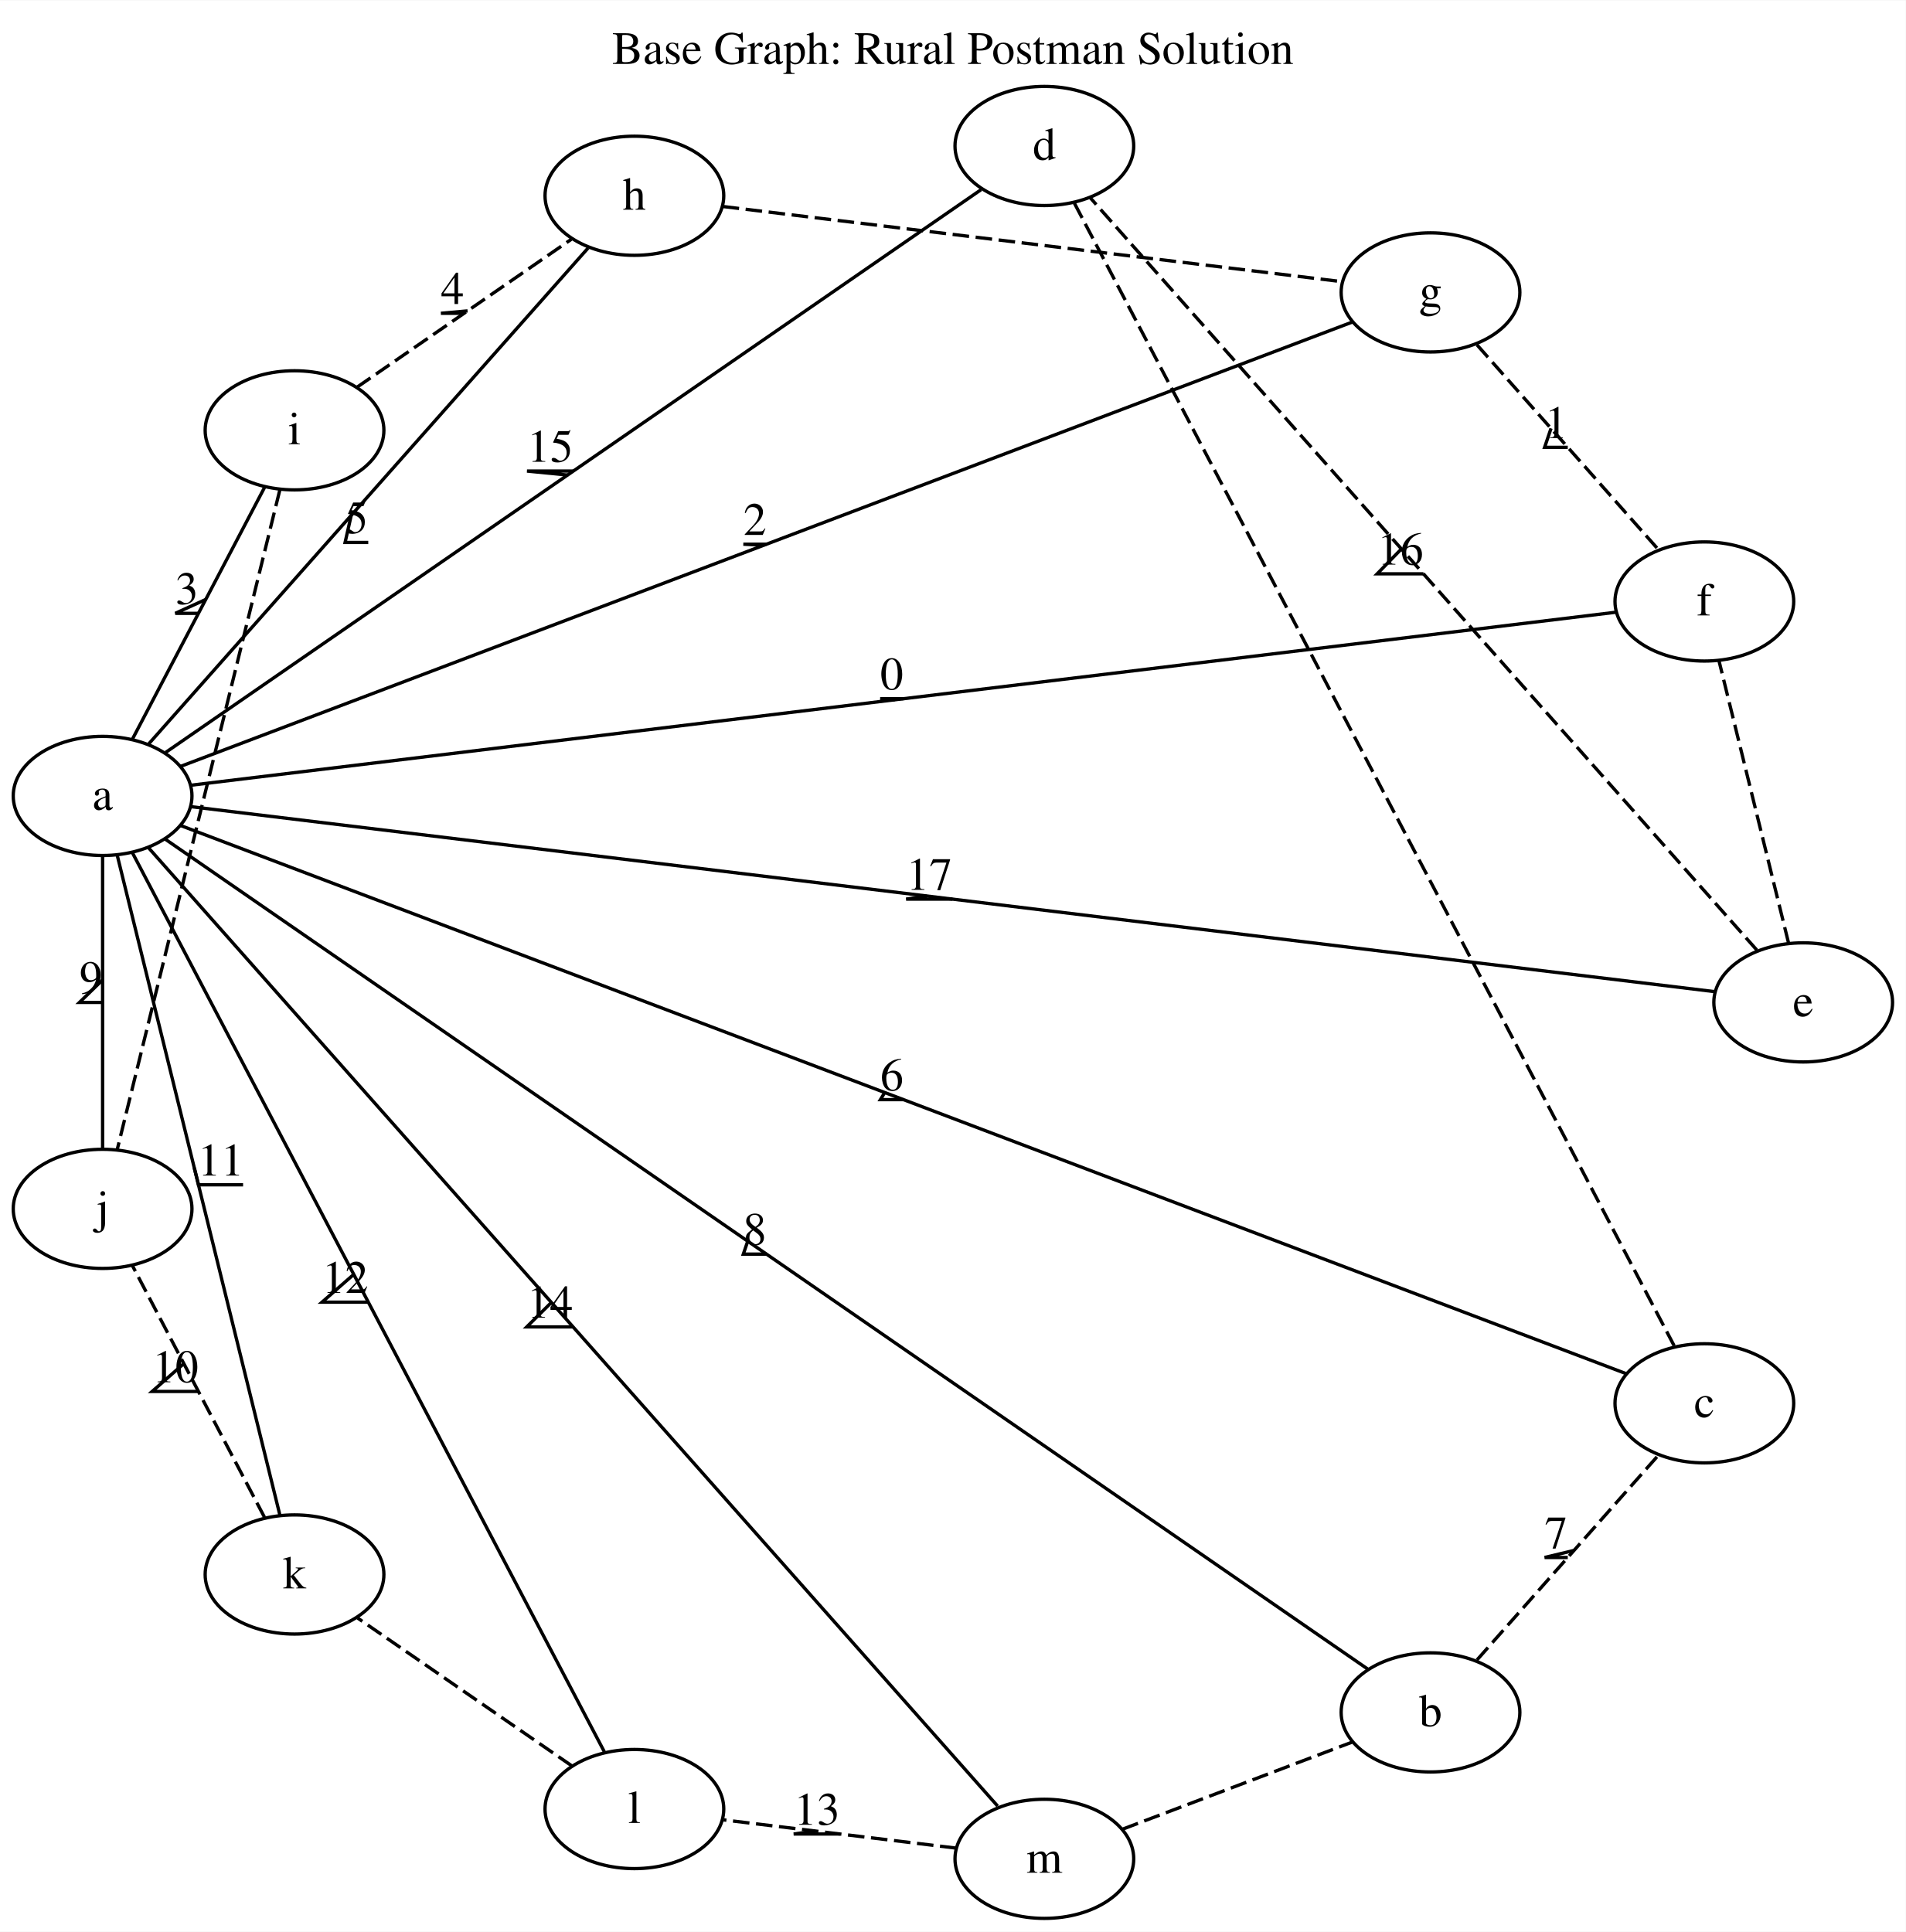
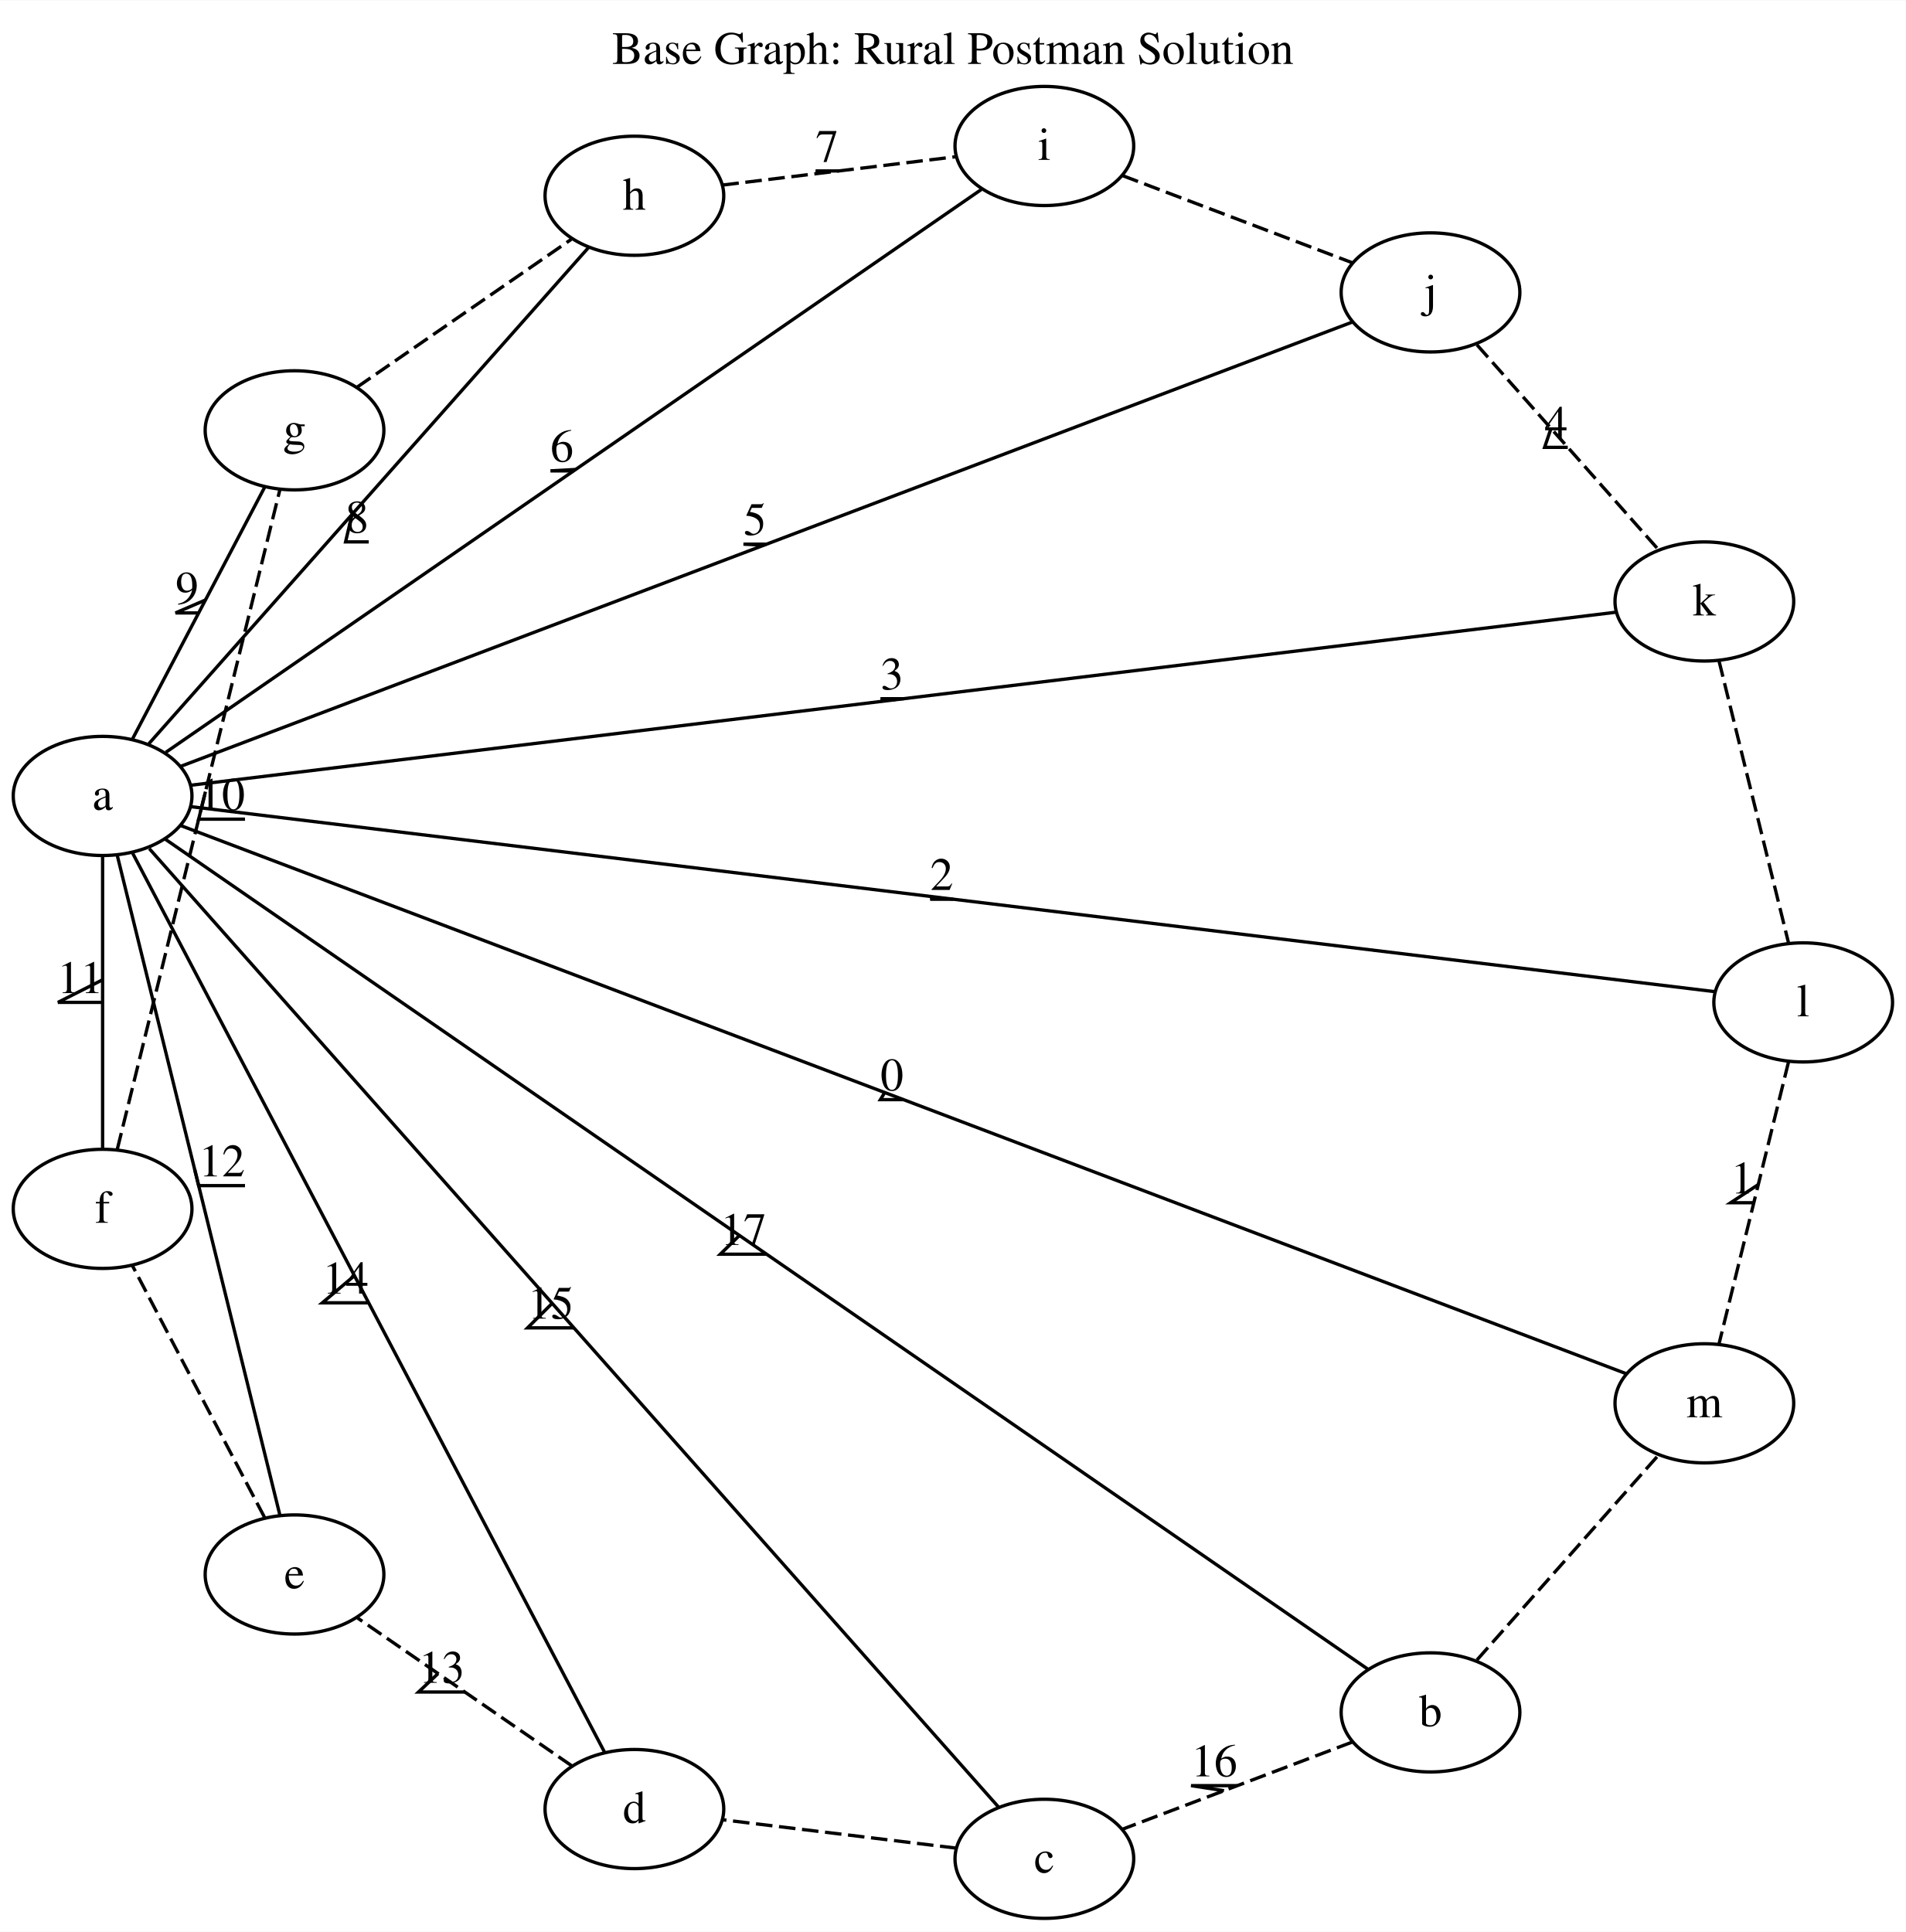
<svg xmlns="http://www.w3.org/2000/svg" width="576pt" height="584pt" viewBox="0.00 0.00 575.82 583.59">
-   <g id="graph0" class="graph" transform="scale(1 1) rotate(0) translate(4 579.59)">
-     <polygon fill="white" stroke="none" points="-4,4 -4,-579.59 571.816,-579.59 571.816,4 -4,4" />
-     <text text-anchor="middle" x="283.908" y="-560.39" font-family="Times,serif" font-size="14.00">Base Graph: Rural Postman Solution</text>
+   <g id="graph0" class="graph" transform="scale(1 1) rotate(0) translate(4 579.5901)">
+     <polygon fill="#ffffff" stroke="transparent" points="-4,4 -4,-579.59 571.816,-579.59 571.816,4 -4,4" />
+     <text text-anchor="middle" x="283.908" y="-560.39" font-family="Times,serif" font-size="14.00" fill="#000000">Base Graph: Rural Postman Solution</text>
    <g id="node1" class="node">
-       <ellipse fill="none" stroke="black" cx="540.816" cy="-276.795" rx="27" ry="18" />
-       <text text-anchor="middle" x="540.816" y="-272.595" font-family="Times,serif" font-size="14.00">e</text>
+       <ellipse fill="none" stroke="#000000" cx="27" cy="-339.184" rx="27" ry="18" />
+       <text text-anchor="middle" x="27" y="-334.984" font-family="Times,serif" font-size="14.00" fill="#000000">a</text>
+     </g>
+     <g id="node2" class="node">
+       <ellipse fill="none" stroke="#000000" cx="428.212" cy="-62.247" rx="27" ry="18" />
+       <text text-anchor="middle" x="428.212" y="-58.047" font-family="Times,serif" font-size="14.00" fill="#000000">b</text>
+     </g>
+     <g id="0" class="edge">
+       <path fill="none" stroke="#000000" d="M45.813,-326.198C113.205,-279.68 342.113,-121.677 409.44,-75.204" />
+       <text text-anchor="middle" x="220.627" y="-203.501" font-family="Times,serif" font-size="14.00" fill="#000000">17</text>
+       <polyline fill="none" stroke="#000000" points="227.627,-200.701 213.627,-200.701 219.407,-206.374 " />
+     </g>
+     <g id="node3" class="node">
+       <ellipse fill="none" stroke="#000000" cx="311.544" cy="-18" rx="27" ry="18" />
+       <text text-anchor="middle" x="311.544" y="-13.8" font-family="Times,serif" font-size="14.00" fill="#000000">c</text>
+     </g>
+     <g id="1" class="edge">
+       <path fill="none" stroke="#000000" d="M41.111,-323.256C89.667,-268.448 249.512,-88.019 297.684,-33.645" />
+       <text text-anchor="middle" x="162.397" y="-181.25" font-family="Times,serif" font-size="14.00" fill="#000000">15</text>
+       <polyline fill="none" stroke="#000000" points="169.397,-178.451 155.397,-178.451 162.833,-185.859 " />
+     </g>
+     <g id="node4" class="node">
+       <ellipse fill="none" stroke="#000000" cx="187.676" cy="-33.04" rx="27" ry="18" />
+       <text text-anchor="middle" x="187.676" y="-28.84" font-family="Times,serif" font-size="14.00" fill="#000000">d</text>
+     </g>
+     <g id="2" class="edge">
+       <path fill="none" stroke="#000000" d="M36.099,-321.847C64.38,-267.962 150.533,-103.811 178.677,-50.187" />
+       <text text-anchor="middle" x="100.388" y="-188.817" font-family="Times,serif" font-size="14.00" fill="#000000">14</text>
+       <polyline fill="none" stroke="#000000" points="107.388,-186.017 93.388,-186.017 103.085,-194.215 " />
+     </g>
+     <g id="node5" class="node">
+       <ellipse fill="none" stroke="#000000" cx="84.987" cy="-103.922" rx="27" ry="18" />
+       <text text-anchor="middle" x="84.987" y="-99.722" font-family="Times,serif" font-size="14.00" fill="#000000">e</text>
+     </g>
+     <g id="3" class="edge">
+       <path fill="none" stroke="#000000" d="M31.454,-321.114C42.274,-277.214 69.844,-165.361 80.597,-121.731" />
+       <text text-anchor="middle" x="63.026" y="-224.222" font-family="Times,serif" font-size="14.00" fill="#000000">12</text>
+       <polyline fill="none" stroke="#000000" points="70.025,-221.422 56.026,-221.422 54.815,-226.335 " />
+     </g>
+     <g id="node6" class="node">
+       <ellipse fill="none" stroke="#000000" cx="27" cy="-214.406" rx="27" ry="18" />
+       <text text-anchor="middle" x="27" y="-210.206" font-family="Times,serif" font-size="14.00" fill="#000000">f</text>
+     </g>
+     <g id="4" class="edge">
+       <path fill="none" stroke="#000000" d="M27,-321.04C27,-297.383 27,-256.24 27,-232.572" />
+       <text text-anchor="middle" x="20.256" y="-279.606" font-family="Times,serif" font-size="14.00" fill="#000000">11</text>
+       <polyline fill="none" stroke="#000000" points="27,-276.806 13.513,-276.806 27,-283.633 " />
+     </g>
+     <g id="node7" class="node">
+       <ellipse fill="none" stroke="#000000" cx="84.987" cy="-449.668" rx="27" ry="18" />
+       <text text-anchor="middle" x="84.987" y="-445.468" font-family="Times,serif" font-size="14.00" fill="#000000">g</text>
+     </g>
+     <g id="5" class="edge">
+       <path fill="none" stroke="#000000" d="M36.06,-356.447C46.954,-377.203 65.125,-411.824 75.99,-432.526" />
+       <text text-anchor="middle" x="52.525" y="-397.287" font-family="Times,serif" font-size="14.00" fill="#000000">9</text>
+       <polyline fill="none" stroke="#000000" points="56.025,-394.487 49.025,-394.487 58.077,-398.396 " />
    </g>
    <g id="node8" class="node">
-       <ellipse fill="none" stroke="black" cx="311.544" cy="-535.59" rx="27" ry="18" />
-       <text text-anchor="middle" x="311.544" y="-531.39" font-family="Times,serif" font-size="14.00">d</text>
+       <ellipse fill="none" stroke="#000000" cx="187.676" cy="-520.55" rx="27" ry="18" />
+       <text text-anchor="middle" x="187.676" y="-516.35" font-family="Times,serif" font-size="14.00" fill="#000000">h</text>
    </g>
-     <g id="0" class="edge">
-       <path fill="none" stroke="black" stroke-dasharray="5,2" d="M526.819,-292.594C485.791,-338.906 366.151,-473.952 325.358,-519.998" />
-       <text text-anchor="middle" x="419.088" y="-409.096" font-family="Times,serif" font-size="14.00">16</text>
-       <polyline fill="none" stroke="black" points="426.088,-406.296 412.088,-406.296 419.419,-413.825 " />
+     <g id="6" class="edge">
+       <path fill="none" stroke="#000000" d="M40.978,-354.961C71.442,-389.348 143.515,-470.702 173.845,-504.938" />
+       <text text-anchor="middle" x="103.912" y="-418.75" font-family="Times,serif" font-size="14.00" fill="#000000">8</text>
+       <polyline fill="none" stroke="#000000" points="107.412,-415.95 100.412,-415.95 102.361,-424.249 " />
+     </g>
+     <g id="node9" class="node">
+       <ellipse fill="none" stroke="#000000" cx="311.544" cy="-535.59" rx="27" ry="18" />
+       <text text-anchor="middle" x="311.544" y="-531.39" font-family="Times,serif" font-size="14.00" fill="#000000">i</text>
+     </g>
+     <g id="7" class="edge">
+       <path fill="none" stroke="#000000" d="M46.112,-352.375C97.948,-388.155 240.777,-486.743 292.515,-522.456" />
+       <text text-anchor="middle" x="165.814" y="-440.216" font-family="Times,serif" font-size="14.00" fill="#000000">6</text>
+       <polyline fill="none" stroke="#000000" points="169.314,-437.416 162.314,-437.416 169.92,-437.834 " />
+     </g>
+     <g id="node10" class="node">
+       <ellipse fill="none" stroke="#000000" cx="428.212" cy="-491.344" rx="27" ry="18" />
+       <text text-anchor="middle" x="428.212" y="-487.144" font-family="Times,serif" font-size="14.00" fill="#000000">j</text>
+     </g>
+     <g id="8" class="edge">
+       <path fill="none" stroke="#000000" d="M50.6,-348.134C121.737,-375.112 333.545,-455.441 404.642,-482.404" />
+       <text text-anchor="middle" x="224.121" y="-418.069" font-family="Times,serif" font-size="14.00" fill="#000000">5</text>
+       <polyline fill="none" stroke="#000000" points="227.621,-415.269 220.621,-415.269 226.807,-414.96 " />
    </g>
    <g id="node11" class="node">
-       <ellipse fill="none" stroke="black" cx="510.955" cy="-397.946" rx="27" ry="18" />
-       <text text-anchor="middle" x="510.955" y="-393.746" font-family="Times,serif" font-size="14.00">f</text>
+       <ellipse fill="none" stroke="#000000" cx="510.955" cy="-397.946" rx="27" ry="18" />
+       <text text-anchor="middle" x="510.955" y="-393.746" font-family="Times,serif" font-size="14.00" fill="#000000">k</text>
    </g>
-     <g id="1" class="edge">
-       <path fill="none" stroke="black" stroke-dasharray="5,2" d="M536.41,-294.671C530.764,-317.577 521.034,-357.056 515.379,-379.997" />
+     <g id="9" class="edge">
+       <path fill="none" stroke="#000000" d="M53.709,-342.427C138.321,-352.7 399.831,-384.454 484.329,-394.713" />
+       <text text-anchor="middle" x="265.519" y="-371.37" font-family="Times,serif" font-size="14.00" fill="#000000">3</text>
+       <polyline fill="none" stroke="#000000" points="269.019,-368.57 262.019,-368.57 266.527,-368.267 " />
    </g>
    <g id="node12" class="node">
-       <ellipse fill="none" stroke="black" cx="27" cy="-339.184" rx="27" ry="18" />
-       <text text-anchor="middle" x="27" y="-334.984" font-family="Times,serif" font-size="14.00">a</text>
+       <ellipse fill="none" stroke="#000000" cx="540.816" cy="-276.795" rx="27" ry="18" />
+       <text text-anchor="middle" x="540.816" y="-272.595" font-family="Times,serif" font-size="14.00" fill="#000000">l</text>
    </g>
-     <g id="2" class="edge">
-       <path fill="none" stroke="black" d="M513.915,-280.061C425.125,-290.842 142.035,-325.216 53.635,-335.95" />
-       <text text-anchor="middle" x="276.775" y="-310.805" font-family="Times,serif" font-size="14.00">17</text>
-       <polyline fill="none" stroke="black" points="283.775,-308.005 269.775,-308.005 276.007,-308.949 " />
+     <g id="10" class="edge">
+       <path fill="none" stroke="#000000" d="M53.902,-335.917C142.691,-325.136 425.781,-290.763 514.181,-280.029" />
+       <text text-anchor="middle" x="280.541" y="-310.773" font-family="Times,serif" font-size="14.00" fill="#000000">2</text>
+       <polyline fill="none" stroke="#000000" points="284.041,-307.973 277.041,-307.973 279.56,-308.517 " />
    </g>
-     <g id="node2" class="node">
-       <ellipse fill="none" stroke="black" cx="311.544" cy="-18" rx="27" ry="18" />
-       <text text-anchor="middle" x="311.544" y="-13.8" font-family="Times,serif" font-size="14.00">m</text>
-     </g>
-     <g id="node3" class="node">
-       <ellipse fill="none" stroke="black" cx="187.676" cy="-33.04" rx="27" ry="18" />
-       <text text-anchor="middle" x="187.676" y="-28.84" font-family="Times,serif" font-size="14.00">l</text>
-     </g>
-     <g id="4" class="edge">
-       <path fill="none" stroke="black" stroke-dasharray="5,2" d="M284.971,-21.227C264.214,-23.747 235.487,-27.235 214.633,-29.767" />
-       <text text-anchor="middle" x="242.802" y="-28.297" font-family="Times,serif" font-size="14.00">13</text>
-       <polyline fill="none" stroke="black" points="249.802,-25.497 235.802,-25.497 242.307,-26.407 " />
-     </g>
-     <g id="node9" class="node">
-       <ellipse fill="none" stroke="black" cx="428.213" cy="-62.247" rx="27" ry="18" />
-       <text text-anchor="middle" x="428.213" y="-58.047" font-family="Times,serif" font-size="14.00">b</text>
-     </g>
-     <g id="5" class="edge">
-       <path fill="none" stroke="black" stroke-dasharray="5,2" d="M335.154,-26.954C355.395,-34.63 384.407,-45.633 404.638,-53.306" />
-     </g>
-     <g id="3" class="edge">
-       <path fill="none" stroke="black" d="M297.433,-33.928C248.877,-88.736 89.032,-269.164 40.86,-323.539" />
-       <text text-anchor="middle" x="162.147" y="-181.533" font-family="Times,serif" font-size="14.00">14</text>
-       <polyline fill="none" stroke="black" points="169.147,-178.733 155.147,-178.733 162.6,-186.123 " />
-     </g>
-     <g id="node4" class="node">
-       <ellipse fill="none" stroke="black" cx="84.987" cy="-103.922" rx="27" ry="18" />
-       <text text-anchor="middle" x="84.987" y="-99.722" font-family="Times,serif" font-size="14.00">k</text>
-     </g>
-     <g id="7" class="edge">
-       <path fill="none" stroke="black" stroke-dasharray="5,2" d="M168.842,-46.041C150.429,-58.75 122.541,-78 104.05,-90.763" />
-     </g>
-     <g id="6" class="edge">
-       <path fill="none" stroke="black" d="M178.577,-50.377C150.297,-104.262 64.143,-268.413 35.999,-322.037" />
-       <text text-anchor="middle" x="100.288" y="-189.007" font-family="Times,serif" font-size="14.00">12</text>
-       <polyline fill="none" stroke="black" points="107.288,-186.207 93.288,-186.207 102.883,-194.6 " />
-     </g>
-     <g id="node10" class="node">
-       <ellipse fill="none" stroke="black" cx="27" cy="-214.406" rx="27" ry="18" />
-       <text text-anchor="middle" x="27" y="-210.206" font-family="Times,serif" font-size="14.00">j</text>
-     </g>
-     <g id="8" class="edge">
-       <path fill="none" stroke="black" stroke-dasharray="5,2" d="M75.926,-121.185C65.033,-141.941 46.862,-176.562 35.997,-197.264" />
-       <text text-anchor="middle" x="48.962" y="-162.025" font-family="Times,serif" font-size="14.00">10</text>
-       <polyline fill="none" stroke="black" points="55.962,-159.225 41.962,-159.225 51.541,-167.647 " />
-     </g>
-     <g id="9" class="edge">
-       <path fill="none" stroke="black" d="M80.533,-121.992C69.713,-165.891 42.143,-277.745 31.39,-321.374" />
-       <text text-anchor="middle" x="62.705" y="-224.483" font-family="Times,serif" font-size="14.00">11</text>
-       <polyline fill="none" stroke="black" points="69.449,-221.683 55.961,-221.683 54.701,-226.798 " />
-     </g>
-     <g id="node5" class="node">
-       <ellipse fill="none" stroke="black" cx="84.987" cy="-449.668" rx="27" ry="18" />
-       <text text-anchor="middle" x="84.987" y="-445.468" font-family="Times,serif" font-size="14.00">i</text>
-     </g>
-     <g id="node6" class="node">
-       <ellipse fill="none" stroke="black" cx="187.676" cy="-520.55" rx="27" ry="18" />
-       <text text-anchor="middle" x="187.676" y="-516.35" font-family="Times,serif" font-size="14.00">h</text>
+     <g id="node13" class="node">
+       <ellipse fill="none" stroke="#000000" cx="510.955" cy="-155.644" rx="27" ry="18" />
+       <text text-anchor="middle" x="510.955" y="-151.444" font-family="Times,serif" font-size="14.00" fill="#000000">m</text>
    </g>
    <g id="11" class="edge">
-       <path fill="none" stroke="black" stroke-dasharray="5,2" d="M103.822,-462.669C122.234,-475.378 150.123,-494.628 168.613,-507.391" />
-       <text text-anchor="middle" x="132.717" y="-487.83" font-family="Times,serif" font-size="14.00">4</text>
-       <polyline fill="none" stroke="black" points="136.217,-485.03 129.217,-485.03 137.274,-485.76 " />
-     </g>
-     <g id="10" class="edge">
-       <path fill="none" stroke="black" stroke-dasharray="5,2" d="M80.533,-431.598C69.713,-387.699 42.143,-275.845 31.39,-232.216" />
+       <path fill="none" stroke="#000000" d="M50.67,-330.207C132.841,-299.043 405.23,-195.74 487.331,-164.603" />
+       <text text-anchor="middle" x="265.5" y="-250.205" font-family="Times,serif" font-size="14.00" fill="#000000">0</text>
+       <polyline fill="none" stroke="#000000" points="269,-247.405 262,-247.405 263.315,-249.561 " />
    </g>
    <g id="12" class="edge">
-       <path fill="none" stroke="black" d="M75.926,-432.405C65.033,-411.649 46.862,-377.028 35.997,-356.326" />
-       <text text-anchor="middle" x="52.462" y="-397.165" font-family="Times,serif" font-size="14.00">3</text>
-       <polyline fill="none" stroke="black" points="55.962,-394.365 48.962,-394.365 58.162,-398.558 " />
-     </g>
-     <g id="node7" class="node">
-       <ellipse fill="none" stroke="black" cx="428.213" cy="-491.343" rx="27" ry="18" />
-       <text text-anchor="middle" x="428.213" y="-487.143" font-family="Times,serif" font-size="14.00">g</text>
+       <path fill="none" stroke="#000000" stroke-dasharray="5,2" d="M404.603,-53.293C384.361,-45.616 355.35,-34.613 335.118,-26.941" />
+       <text text-anchor="middle" x="362.861" y="-42.917" font-family="Times,serif" font-size="14.00" fill="#000000">16</text>
+       <polyline fill="none" stroke="#000000" points="369.861,-40.117 355.861,-40.117 365.82,-38.584 " />
    </g>
    <g id="13" class="edge">
-       <path fill="none" stroke="black" stroke-dasharray="5,2" d="M214.337,-517.313C260.573,-511.699 355.114,-500.219 401.433,-494.595" />
+       <path fill="none" stroke="#000000" stroke-dasharray="5,2" d="M442.249,-78.09C457.556,-95.369 481.901,-122.848 497.126,-140.034" />
    </g>
    <g id="14" class="edge">
-       <path fill="none" stroke="black" d="M173.699,-504.772C143.235,-470.385 71.161,-389.031 40.831,-354.796" />
-       <text text-anchor="middle" x="103.765" y="-418.584" font-family="Times,serif" font-size="14.00">5</text>
-       <polyline fill="none" stroke="black" points="107.265,-415.784 100.265,-415.784 102.114,-423.97 " />
+       <path fill="none" stroke="#000000" stroke-dasharray="5,2" d="M284.971,-21.227C264.214,-23.747 235.487,-27.235 214.633,-29.767" />
    </g>
    <g id="15" class="edge">
-       <path fill="none" stroke="black" stroke-dasharray="5,2" d="M442.249,-475.5C457.556,-458.221 481.901,-430.742 497.126,-413.556" />
-       <text text-anchor="middle" x="466.187" y="-447.328" font-family="Times,serif" font-size="14.00">1</text>
-       <polyline fill="none" stroke="black" points="469.687,-444.528 462.687,-444.528 464.623,-450.245 " />
+       <path fill="none" stroke="#000000" stroke-dasharray="5,2" d="M168.842,-46.041C150.429,-58.75 122.541,-78 104.05,-90.763" />
+       <text text-anchor="middle" x="129.446" y="-71.202" font-family="Times,serif" font-size="14.00" fill="#000000">13</text>
+       <polyline fill="none" stroke="#000000" points="136.446,-68.402 122.446,-68.402 128.358,-73.985 " />
    </g>
    <g id="16" class="edge">
-       <path fill="none" stroke="black" d="M404.613,-482.393C333.476,-455.415 121.668,-375.086 50.57,-348.123" />
-       <text text-anchor="middle" x="224.091" y="-418.058" font-family="Times,serif" font-size="14.00">2</text>
-       <polyline fill="none" stroke="black" points="227.591,-415.258 220.591,-415.258 226.748,-414.938 " />
+       <path fill="none" stroke="#000000" stroke-dasharray="5,2" d="M75.926,-121.185C65.033,-141.941 46.862,-176.562 35.997,-197.264" />
+     </g>
+     <g id="17" class="edge">
+       <path fill="none" stroke="#000000" stroke-dasharray="5,2" d="M31.454,-232.476C42.274,-276.376 69.844,-388.229 80.597,-431.859" />
+       <text text-anchor="middle" x="63.026" y="-334.968" font-family="Times,serif" font-size="14.00" fill="#000000">10</text>
+       <polyline fill="none" stroke="#000000" points="70.025,-332.168 56.026,-332.168 58.072,-340.469 " />
    </g>
    <g id="18" class="edge">
-       <path fill="none" stroke="black" d="M292.432,-522.398C240.596,-486.618 97.767,-388.031 46.028,-352.318" />
-       <text text-anchor="middle" x="162.23" y="-440.158" font-family="Times,serif" font-size="14.00">15</text>
-       <polyline fill="none" stroke="black" points="169.23,-437.358 155.23,-437.358 167.483,-436.152 " />
+       <path fill="none" stroke="#000000" stroke-dasharray="5,2" d="M103.822,-462.669C122.234,-475.378 150.123,-494.628 168.613,-507.392" />
    </g>
-     <g id="node13" class="node">
-       <ellipse fill="none" stroke="black" cx="510.955" cy="-155.644" rx="27" ry="18" />
-       <text text-anchor="middle" x="510.955" y="-151.444" font-family="Times,serif" font-size="14.00">c</text>
-     </g>
-     <g id="17" class="edge">
-       <path fill="none" stroke="black" stroke-dasharray="5,2" d="M320.63,-518.277C353.85,-454.982 468.508,-236.52 501.815,-173.058" />
+     <g id="19" class="edge">
+       <path fill="none" stroke="#000000" stroke-dasharray="5,2" d="M214.249,-523.776C235.006,-526.297 263.733,-529.785 284.588,-532.317" />
+       <text text-anchor="middle" x="245.918" y="-530.847" font-family="Times,serif" font-size="14.00" fill="#000000">7</text>
+       <polyline fill="none" stroke="#000000" points="249.418,-528.047 242.418,-528.047 246.481,-527.69 " />
    </g>
    <g id="20" class="edge">
-       <path fill="none" stroke="black" d="M409.399,-75.232C342.007,-121.75 113.099,-279.753 45.773,-326.226" />
-       <text text-anchor="middle" x="224.086" y="-203.529" font-family="Times,serif" font-size="14.00">8</text>
-       <polyline fill="none" stroke="black" points="227.586,-200.729 220.586,-200.729 221.92,-204.64 " />
-     </g>
-     <g id="19" class="edge">
-       <path fill="none" stroke="black" stroke-dasharray="5,2" d="M442.249,-78.09C457.556,-95.369 481.901,-122.848 497.126,-140.034" />
-       <text text-anchor="middle" x="466.187" y="-111.862" font-family="Times,serif" font-size="14.00">7</text>
-       <polyline fill="none" stroke="black" points="469.687,-109.062 462.687,-109.062 471.574,-111.192 " />
+       <path fill="none" stroke="#000000" stroke-dasharray="5,2" d="M335.154,-526.636C355.395,-518.96 384.407,-507.957 404.638,-500.284" />
    </g>
    <g id="21" class="edge">
-       <path fill="none" stroke="black" d="M27,-232.55C27,-256.207 27,-297.35 27,-321.018" />
-       <text text-anchor="middle" x="23.5" y="-279.584" font-family="Times,serif" font-size="14.00">9</text>
-       <polyline fill="none" stroke="black" points="27,-276.784 20,-276.784 27,-283.603 " />
+       <path fill="none" stroke="#000000" stroke-dasharray="5,2" d="M442.249,-475.5C457.556,-458.221 481.901,-430.742 497.126,-413.556" />
+       <text text-anchor="middle" x="466.188" y="-447.328" font-family="Times,serif" font-size="14.00" fill="#000000">4</text>
+       <polyline fill="none" stroke="#000000" points="469.688,-444.528 462.688,-444.528 464.623,-450.245 " />
+     </g>
+     <g id="22" class="edge">
+       <path fill="none" stroke="#000000" stroke-dasharray="5,2" d="M515.361,-380.07C521.007,-357.164 530.738,-317.686 536.392,-294.745" />
    </g>
    <g id="23" class="edge">
-       <path fill="none" stroke="black" d="M484.246,-394.703C399.634,-384.43 138.124,-352.676 53.626,-342.417" />
-       <text text-anchor="middle" x="265.436" y="-371.36" font-family="Times,serif" font-size="14.00">0</text>
-       <polyline fill="none" stroke="black" points="268.936,-368.56 261.936,-368.56 266.358,-368.247 " />
-     </g>
-     <g id="22" class="edge">
-       <path fill="none" stroke="black" d="M50.67,-330.207C132.841,-299.043 405.23,-195.74 487.331,-164.603" />
-       <text text-anchor="middle" x="265.5" y="-250.205" font-family="Times,serif" font-size="14.00">6</text>
-       <polyline fill="none" stroke="black" points="269,-247.405 262,-247.405 263.315,-249.561 " />
+       <path fill="none" stroke="#000000" stroke-dasharray="5,2" d="M536.41,-258.919C530.764,-236.013 521.034,-196.534 515.379,-173.593" />
+       <text text-anchor="middle" x="522.395" y="-219.056" font-family="Times,serif" font-size="14.00" fill="#000000">1</text>
+       <polyline fill="none" stroke="#000000" points="525.895,-216.256 518.895,-216.256 527.248,-221.747 " />
    </g>
  </g>
</svg>
